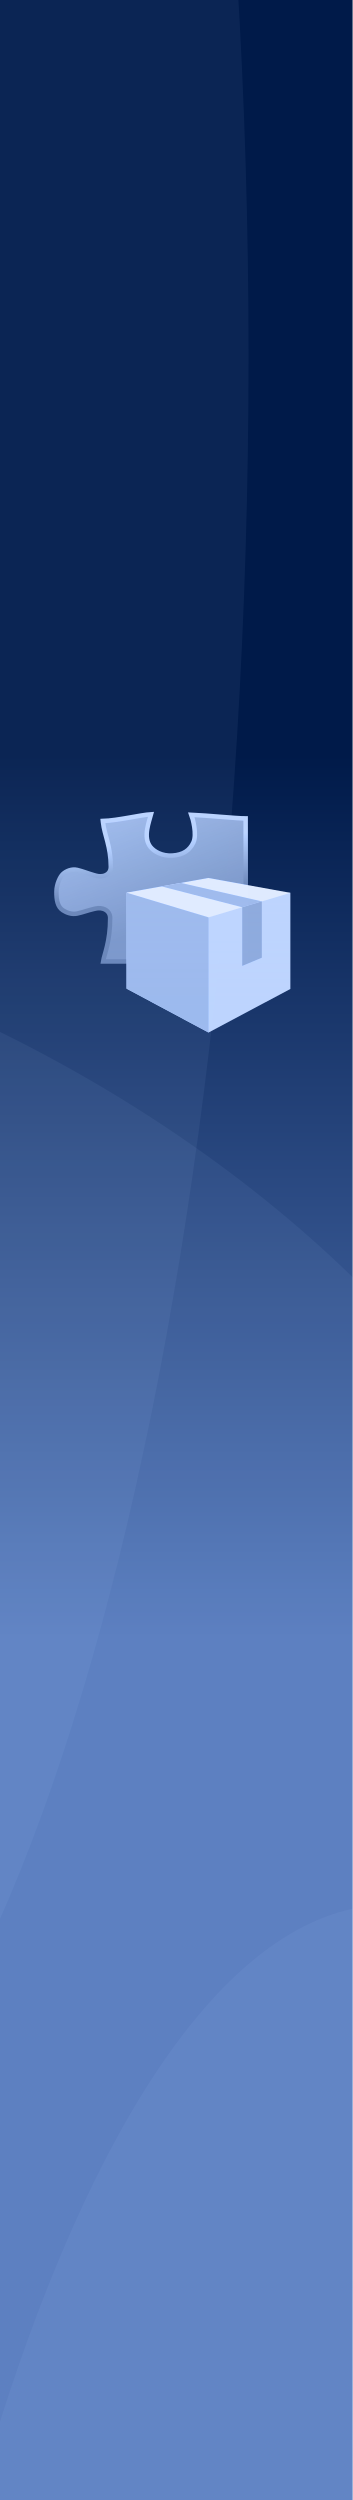
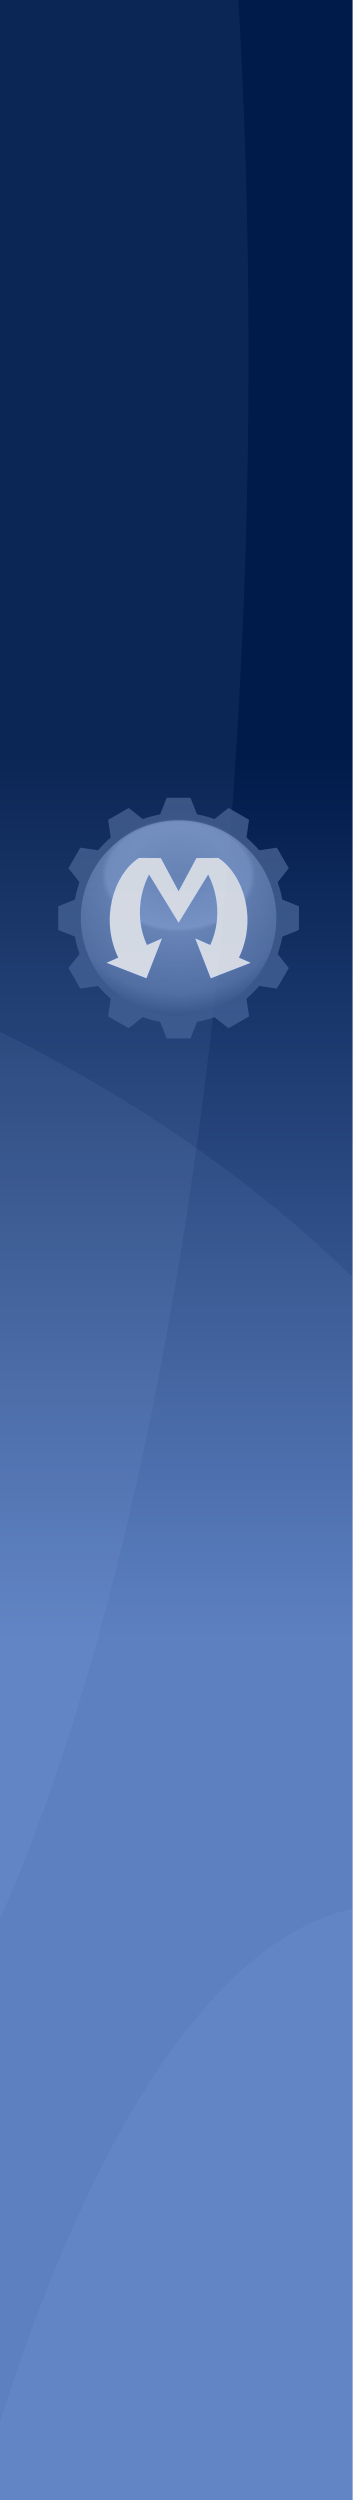
- <svg xmlns="http://www.w3.org/2000/svg" xmlns:xlink="http://www.w3.org/1999/xlink" width="110" height="780" viewBox="0 0 29.104 206.375" version="1.1" id="svg8">
+ <svg xmlns="http://www.w3.org/2000/svg" xmlns:xlink="http://www.w3.org/1999/xlink" width="110" height="780" viewBox="0 0 29.104 206.375" version="1.1" id="svg8" xml:space="preserve">
  <defs id="defs2">
    <linearGradient id="linearGradient17">
      <stop style="stop-color:#a2a2a2;stop-opacity:1;" offset="0" id="stop18" />
      <stop style="stop-color:#bababa;stop-opacity:1;" offset="0.222" id="stop20" />
      <stop style="stop-color:#ffffff;stop-opacity:1;" offset="0.569" id="stop21" />
      <stop style="stop-color:#cccccc;stop-opacity:1;" offset="1" id="stop22" />
      <stop style="stop-color:#d2d2d2;stop-opacity:1;" offset="1" id="stop19" />
    </linearGradient>
    <linearGradient id="linearGradient13">
      <stop style="stop-color:#181818;stop-opacity:1;" offset="0" id="stop13" />
      <stop style="stop-color:#303030;stop-opacity:1;" offset="0.287" id="stop15" />
      <stop style="stop-color:#5c5c5c;stop-opacity:1;" offset="0.562" id="stop16" />
      <stop style="stop-color:#3b3b3b;stop-opacity:1;" offset="0.878" id="stop17" />
      <stop style="stop-color:#2c2c2c;stop-opacity:1;" offset="1" id="stop14" />
    </linearGradient>
    <linearGradient id="linearGradient831">
      <stop style="stop-color:#001a49;stop-opacity:1" offset="0.302" id="stop827" />
      <stop style="stop-color:#577bbd;stop-opacity:1" offset="0.657" id="stop829" />
    </linearGradient>
    <linearGradient xlink:href="#linearGradient831" id="linearGradient833" x1="14.015" y1="215.143" x2="14.015" y2="296.845" gradientUnits="userSpaceOnUse" gradientTransform="matrix(1,0,0,2.516129,0.2063982,-326.1393)" />
    <linearGradient id="linearGradient60826">
      <stop style="stop-color:#ffce62;stop-opacity:1" offset="0" id="stop60822" />
      <stop style="stop-color:#f2640f;stop-opacity:1" offset="1" id="stop60824" />
    </linearGradient>
    <linearGradient id="linearGradient60308">
      <stop style="stop-color:#ff7d00;stop-opacity:1" offset="0" id="stop60304" />
      <stop style="stop-color:#ffad1d;stop-opacity:1" offset="1" id="stop60306" />
    </linearGradient>
    <linearGradient xlink:href="#linearGradient60308" id="linearGradient17758" x1="162.149" y1="34.538" x2="121.697" y2="69.23" gradientUnits="userSpaceOnUse" spreadMethod="pad" gradientTransform="matrix(0.7833541,-1.870486,-1.710381,-0.8669992,63.9942,420.2661)" />
    <linearGradient xlink:href="#linearGradient60826" id="linearGradient49402" x1="205.537" y1="21.959" x2="170.945" y2="7.008" gradientUnits="userSpaceOnUse" gradientTransform="matrix(-1.144269,0.660644,-0.660644,-1.144269,315.6224,74.91676)" />
    <linearGradient xlink:href="#linearGradient13" id="linearGradient14" x1="20.456" y1="234.687" x2="23.894" y2="234.687" gradientUnits="userSpaceOnUse" />
    <linearGradient xlink:href="#linearGradient17" id="linearGradient19" x1="20.456" y1="225.704" x2="23.894" y2="225.704" gradientUnits="userSpaceOnUse" />
+     <rect x="105.753" y="109.622" width="198.61" height="152.181" id="rect31259" />
+     <linearGradient id="linearGradient55">
+       <stop style="stop-color:#699ecc;stop-opacity:1;" offset="0.366" id="stop53" />
+       <stop style="stop-color:#5681a5;stop-opacity:1;" offset="0.785" id="stop54" />
+       <stop style="stop-color:#37516f;stop-opacity:1;" offset="1" id="stop55" />
+     </linearGradient>
+     <linearGradient id="linearGradient33">
+       <stop style="stop-color:#ffffff;stop-opacity:0;" offset="0" id="stop34" />
+       <stop style="stop-color:#ffffff;stop-opacity:0.18;" offset="0.387" id="stop37" />
+       <stop style="stop-color:#ffffff;stop-opacity:0;" offset="0.418" id="stop36" />
+       <stop style="stop-color:#ffffff;stop-opacity:0;" offset="1" id="stop35" />
+     </linearGradient>
+     <radialGradient xlink:href="#linearGradient33" id="radialGradient36" cx="31.491" cy="250.004" fx="31.491" fy="250.004" r="32.808" gradientUnits="userSpaceOnUse" gradientTransform="matrix(1.585022,-9.6130467e-7,1.7941217e-8,1.169818,-16.04716,-41.36388)" />
+     <radialGradient xlink:href="#linearGradient55" id="radialGradient53" cx="33.869" cy="252.428" fx="33.869" fy="252.428" r="29.633" gradientUnits="userSpaceOnUse" gradientTransform="matrix(1.39117,0,0,1.352042,-13.24628,-88.72335)" />
+     <rect x="105.753" y="109.622" width="198.61" height="152.181" id="rect4" />
+     <linearGradient id="linearGradient7">
+       <stop style="stop-color:#cbcbcb;stop-opacity:1;" offset="0" id="stop7" />
+       <stop style="stop-color:#ffffff;stop-opacity:1;" offset="1" id="stop10" />
+     </linearGradient>
+     <linearGradient id="linearGradient5">
+       <stop style="stop-color:#cdcdcd;stop-opacity:1;" offset="0" id="stop5" />
+       <stop style="stop-color:#ffffff;stop-opacity:1;" offset="1" id="stop6" />
+     </linearGradient>
+     <linearGradient id="linearGradient8">
+       <stop style="stop-color:#ffffff;stop-opacity:1;" offset="0" id="stop8" />
+       <stop style="stop-color:#cdcdcd;stop-opacity:1;" offset="1" id="stop9" />
+     </linearGradient>
+     <linearGradient xlink:href="#linearGradient8" id="linearGradient9" x1="69.932" y1="171.121" x2="69.94" y2="284.996" gradientUnits="userSpaceOnUse" gradientTransform="matrix(0.1718665,0,0,0.1718665,3.072895,251.611)" />
+     <linearGradient xlink:href="#linearGradient5" id="linearGradient6" x1="70.065" y1="285.444" x2="70.065" y2="181.203" gradientUnits="userSpaceOnUse" gradientTransform="matrix(0.1680372,0,0,0.1680372,2.402296,251.4589)" />
+     <linearGradient xlink:href="#linearGradient7" id="linearGradient10" x1="67.996" y1="289.984" x2="67.996" y2="192.316" gradientUnits="userSpaceOnUse" gradientTransform="matrix(0.1664434,0,0,0.1664434,2.141579,250.8921)" />
+     <rect x="-300" y="96" width="245" height="333" id="rect33935" />
+     <rect x="-300" y="96" width="245" height="333" id="rect53453" />
+     <linearGradient id="linearGradient28">
+       <stop style="stop-color:#494949;stop-opacity:1;" offset="0" id="stop28" />
+       <stop style="stop-color:#8d8d8d;stop-opacity:1;" offset="1" id="stop29" />
+     </linearGradient>
+     <linearGradient id="linearGradient25">
+       <stop style="stop-color:#493a2c;stop-opacity:1;" offset="0" id="stop25" />
+       <stop style="stop-color:#d6b689;stop-opacity:1;" offset="1" id="stop26" />
+     </linearGradient>
+     <linearGradient id="linearGradient22-5">
+       <stop style="stop-color:#000000;stop-opacity:1;" offset="0" id="stop23" />
+       <stop style="stop-color:#000000;stop-opacity:1;" offset="0.297" id="stop27" />
+       <stop style="stop-color:#333333;stop-opacity:1;" offset="0.32" id="stop30" />
+       <stop style="stop-color:#323232;stop-opacity:1;" offset="0.661" id="stop31" />
+       <stop style="stop-color:#4d4d4d;stop-opacity:1;" offset="0.678" id="stop32" />
+       <stop style="stop-color:#4c4c4c;stop-opacity:1;" offset="1" id="stop24" />
+     </linearGradient>
+     <linearGradient id="linearGradient18-9">
+       <stop style="stop-color:#804e1b;stop-opacity:1;" offset="0" id="stop18-0" />
+       <stop style="stop-color:#804e1b;stop-opacity:1;" offset="0.306" id="stop20-0" />
+       <stop style="stop-color:#b67c00;stop-opacity:1;" offset="0.326" id="stop21-7" />
+       <stop style="stop-color:#c37f00;stop-opacity:1;" offset="0.664" id="stop22-8" />
+       <stop style="stop-color:#ffac00;stop-opacity:1;" offset="0.678" id="stop19-6" />
+     </linearGradient>
+     <linearGradient xlink:href="#linearGradient18-9" id="linearGradient19-4" x1="46.458" y1="216.128" x2="98.977" y2="216.128" gradientUnits="userSpaceOnUse" />
+     <linearGradient xlink:href="#linearGradient22-5" id="linearGradient24" x1="46.458" y1="45.868" x2="98.977" y2="45.868" gradientUnits="userSpaceOnUse" gradientTransform="translate(0,49.14291)" />
+     <linearGradient xlink:href="#linearGradient25" id="linearGradient26" x1="46.458" y1="381.238" x2="98.977" y2="381.238" gradientUnits="userSpaceOnUse" />
+     <linearGradient xlink:href="#linearGradient28" id="linearGradient29" x1="189.995" y1="255.529" x2="244.168" y2="255.529" gradientUnits="userSpaceOnUse" gradientTransform="matrix(0.8843913,0,0,1.003218,23.43363,-0.8222977)" />
  </defs>
  <g id="layer1" transform="translate(0,-214.9792)">
    <rect style="opacity:1;fill:url(#linearGradient833);fill-opacity:1;stroke:none;stroke-width:3.172;stroke-linecap:butt;stroke-linejoin:round;stroke-miterlimit:4;stroke-dasharray:none;stroke-dashoffset:19.75;stroke-opacity:1;paint-order:normal" id="rect815" width="29.104" height="206.375" x="0" y="214.979" />
    <g id="g24" transform="translate(-1.912685,50.0486)">
      <ellipse style="fill:#b9d5ff;fill-opacity:0.063;stroke-width:1.269;stroke-linecap:round;stroke-linejoin:round" id="path1" cx="-24.457" cy="194.354" rx="46.886" ry="155.985" />
      <ellipse style="fill:#b9d5ff;fill-opacity:0.063;stroke-width:1.536;stroke-linecap:round;stroke-linejoin:round" id="ellipse1" cx="-65.775" cy="323.452" rx="120.998" ry="88.465" />
      <ellipse style="fill:#b9d5ff;fill-opacity:0.063;stroke-width:1.269;stroke-linecap:round;stroke-linejoin:round" id="ellipse2" cx="34.134" cy="478.144" rx="46.886" ry="155.985" />
    </g>
-     <g id="layer1-9" transform="matrix(0.2934242,0,0,0.2934242,4.279425,213.7726)" style="opacity:1;mix-blend-mode:luminosity;image-rendering:auto">
+     <g id="layer1-9" transform="matrix(0.2934242,0,0,0.2934242,4.279425,213.7726)" style="display:none;opacity:1;mix-blend-mode:luminosity;image-rendering:auto">
      <path d="m 170.879,141.14 c -7.133,-0.974 -18.914,-6.373 -41.517,-5.889 -1.652,0.035 -3.504,0.399 -5.242,1.618 -1.738,1.219 -3.025,3.323 -3.535,5.179 -1.021,3.713 -0.276,6.335 0.374,8.962 1.3,5.254 3.54,10.809 4.7,15.881 1.16,5.073 -0.607,9.972 -2.801,13.542 -3.191,5.191 -9.587,6.53 -17.89,6.568 -7.135,0.033 -14.353,-3.31 -16.817,-5.914 -2.796,-2.955 -5.248,-8.224 -4.135,-13.429 1.113,-5.205 3.321,-10.942 4.664,-16.15 0.672,-2.604 1.434,-5.014 0.689,-8.667 -0.373,-1.826 -1.5,-4.135 -3.326,-5.527 -1.826,-1.392 -3.83,-1.727 -5.487,-1.691 -20.011,0.428 -30.264,6.759 -42.492,8.312 -0.352,0.044 -0.843,0.106 -1.208,0.153 -0.629,-13.895 -6.558,-36.051 -7.332,-45.856 3.52,0.859 8.604,2.567 14.41,3.394 6.245,0.889 12.316,0.277 16.708,-3.354 4.392,-3.632 8.715,-11.205 7.844,-21.315 C 67.614,66.845 63.27,60.611 55.502,57.261 47.734,53.911 32.558,58.454 29.24,59.786 29.539,45.286 31.879,16.25 31.672,7.921 L 167.888,5.005 Z" style="display:inline;fill:url(#linearGradient17758);fill-opacity:1;stroke:url(#linearGradient49402);stroke-width:4.302;stroke-linecap:square;stroke-linejoin:miter;stroke-miterlimit:4;stroke-dasharray:none" id="path13033" transform="matrix(-0.00592677,0.294805,-0.294805,-0.00592677,57.04487,225.0716)" />
      <g id="g861" style="display:inline;opacity:0.99;fill:#e1b84f;fill-opacity:1;stroke:none;stroke-width:7.559;stroke-linecap:round;stroke-linejoin:miter;stroke-miterlimit:4;stroke-dasharray:none;stroke-dashoffset:19.75;stroke-opacity:1;paint-order:normal" transform="matrix(0.4152143,0,0,0.4152143,16.74893,173.8105)">
        <path d="M 65.824,196.283 10.274,196.142 v 65.023 l 55.55,29.739 55.451,-29.519 v -65.136 z" style="fill:#f2d286;fill-opacity:1;stroke:none;stroke-width:1.302" id="path886" />
        <path d="m 10.274,196.142 55.55,0.141 V 290.904 L 10.274,261.165 Z" style="fill:#ddb36a;fill-opacity:1;stroke:none;stroke-width:1.302" id="path888" />
        <path d="M 10.274,196.142 65.824,212.868 121.275,196.249 65.651,186.171 Z" style="display:inline;fill:#f8eac6;fill-opacity:1;stroke:none;stroke-width:1.302" id="path884" />
        <path style="fill:#c8b890;fill-opacity:1;stroke:none;stroke-width:0.265px;stroke-linecap:butt;stroke-linejoin:miter;stroke-opacity:1" d="m 33.916,191.885 54.737,14.141 13.273,-3.978 -54.884,-12.526 z" id="path894" />
        <path style="fill:#bba877;fill-opacity:1;stroke:none;stroke-width:0.265px;stroke-linecap:butt;stroke-linejoin:miter;stroke-opacity:1" d="m 88.653,206.026 v 39.716 l 13.273,-5.538 v -38.156 z" id="path896" />
      </g>
+     </g>
+     <g id="g12" transform="matrix(0.29338,0,0,0.2933801,4.807812,213.5712)" style="display:inline;opacity:0.806;mix-blend-mode:luminosity">
+       <g id="g51" transform="matrix(1.013331,0,0,1.013331,-0.4537925,-3.508962)" style="display:inline">
+         <path id="path51" style="display:none;fill:#f2640f;fill-opacity:1;stroke:none;stroke-width:1.323;stroke-linecap:square;stroke-linejoin:round;stroke-opacity:1" d="m 26.847,294.442 2.256,-2.287 -5.623,-1.507 0.811,3.109 z m 17.407,-58.831 -0.81,-3.109 -2.556,-0.685 -2.256,2.288 z m -25.272,55.947 2.771,-1.625 -5.041,-2.91 -0.022,3.213 z m 32.041,-52.321 0.022,-3.213 -2.291,-1.323 -2.772,1.626 z m -38.891,47.5 3.098,-0.852 -4.116,-4.116 -0.852,3.098 z m 44.491,-42.245 0.853,-3.098 -1.871,-1.871 -3.098,0.853 z m -49.86,35.816 3.213,-0.022 -2.91,-5.041 -1.625,2.771 z m 53.909,-29.291 1.626,-2.772 -1.323,-2.291 -3.213,0.022 z m -57.43,21.691 3.109,0.81 -1.507,-5.623 -2.287,2.256 z m 59.653,-14.34 2.288,-2.256 -0.685,-2.556 -3.109,-0.81 z m -61.088,6.088 2.793,1.588 -9e-6,-5.821 -2.793,1.588 z m 61.332,1.587 2.794,-1.587 3e-6,-2.646 -2.794,-1.587 z m -60.582,-9.93 2.287,2.256 1.507,-5.623 -3.109,0.811 z m 58.831,17.407 3.109,-0.81 0.685,-2.556 -2.288,-2.256 z m -55.947,-25.272 1.625,2.771 2.91,-5.041 -3.213,-0.022 z m 52.321,32.041 3.213,0.022 1.323,-2.291 -1.626,-2.772 z m -47.5,-38.891 0.852,3.098 4.116,-4.116 -3.098,-0.853 z m 42.245,44.491 3.098,0.853 1.871,-1.871 -0.853,-3.098 z m -35.816,-49.86 0.022,3.213 5.041,-2.91 -2.771,-1.625 z m 29.291,53.909 2.772,1.626 2.291,-1.323 -0.022,-3.213 z m -21.691,-57.43 -0.81,3.109 5.622,-1.507 -2.256,-2.287 z m 14.34,59.653 2.256,2.288 2.556,-0.685 0.81,-3.109 z m -6.088,-61.088 -1.587,2.793 h 5.821 l -1.587,-2.793 z m -1.587,61.332 1.587,2.794 h 2.646 l 1.587,-2.794 z" />
+         <path id="path12-7" style="display:inline;fill:#406580;fill-opacity:1;stroke-width:1.642;stroke-linecap:square;stroke-linejoin:round" d="m 14.664,236.341 5.6,-3.233 4.491,3.545 -9.266,5.35 z m 38.407,53.591 -5.6,3.233 -4.491,-3.545 9.266,-5.35 z m -49.232,-40.4 3.233,-5.6 5.662,0.825 -5.35,9.266 z m 60.057,27.208 -3.233,5.6 -5.662,-0.825 5.35,-9.266 z m -62.836,-10.372 -5e-7,-6.466 5.316,-2.117 5e-7,10.7 z m 65.615,-6.466 10e-7,6.466 -5.316,2.117 5e-6,-10.7 z m -59.603,22.436 -3.233,-5.6 3.545,-4.491 5.35,9.266 z m 53.591,-38.407 3.233,5.6 -3.545,4.491 -5.35,-9.266 z m -40.4,49.232 -5.6,-3.233 0.825,-5.662 9.266,5.35 z m 27.208,-60.057 5.6,3.233 -0.825,5.662 -9.266,-5.35 z M 37.1,295.94 h -6.466 l -2.117,-5.316 h 10.7 z m -6.466,-65.615 h 6.466 l 2.117,5.316 H 28.517 Z" transform="matrix(1.018702,0,0,1.018702,-0.63321,-4.919249)" />
+         <circle style="display:inline;fill:url(#radialGradient53);fill-opacity:1;stroke:#406580;stroke-width:2.089;stroke-linecap:square;stroke-linejoin:round;stroke-dasharray:none;stroke-opacity:1" id="path52" cx="33.869" cy="263.134" r="28.199" />
+       </g>
+       <g id="g41" transform="matrix(0.7523131,0,0,0.7523131,8.388331,66.33584)" style="display:inline;fill:#ffffff;fill-opacity:1;stroke:none;stroke-width:1.357;stroke-dasharray:none;stroke-opacity:1">
+         <path style="display:inline;fill:#ffffff;fill-opacity:1;stroke:none;stroke-width:6.758;stroke-linecap:square;stroke-linejoin:round;stroke-dasharray:none;stroke-opacity:1" id="path38" d="m 93.338,235.831 -21.438,-37.132 -21.438,-37.132 42.876,0 42.876,0 -21.438,37.132 z" transform="matrix(0.2422004,-0.106505,0.06137752,0.1395771,-15.24013,261.1271)" />
+         <path style="display:inline;fill:#ffffff;fill-opacity:1;stroke:none;stroke-width:6.758;stroke-linecap:square;stroke-linejoin:round;stroke-dasharray:none;stroke-opacity:1" id="path40" d="m 93.338,235.831 -21.438,-37.132 -21.438,-37.132 42.876,0 42.876,0 -21.438,37.132 z" transform="matrix(-0.2422004,-0.106505,-0.06137752,0.1395771,82.97347,261.1271)" />
+         <path id="path39" style="display:inline;fill:#ffffff;fill-opacity:1;stroke:none;stroke-width:1.357;stroke-linecap:square;stroke-linejoin:round;stroke-dasharray:none;stroke-opacity:1" transform="matrix(-1,0,0,1,67.73334,-1.6615422e-6)" d="m 19.014,239.077 c -9.626,6.312 -14.647,23.175 -7.609,37.512 l 12.566,-1.386 c -6.436,-10.032 -5.378,-21.733 -1.159,-29.924 l 11.055,18.054 v -11.777 l -6.662,-12.426 z m 29.705,0 c 9.626,6.312 14.647,23.175 7.609,37.512 l -12.566,-1.386 c 6.436,-10.032 5.378,-21.733 1.159,-29.924 l -11.055,18.054 v -11.777 l 6.662,-12.426 z" />
+       </g>
+       <circle style="display:inline;opacity:0.917;mix-blend-mode:screen;fill:url(#radialGradient36);fill-opacity:1;stroke:none;stroke-width:2.117;stroke-linecap:square;stroke-linejoin:round;stroke-dasharray:none;stroke-opacity:1" id="circle33" cx="33.867" cy="263.133" r="32.808" />
    </g>
    <g id="g22" style="display:none;opacity:0.894;mix-blend-mode:luminosity" transform="matrix(0.6212237,-0.2009698,0.2009698,0.6212237,-45.76066,92.68325)">
      <g id="g23" transform="rotate(56.84586,23.91002,231.8252)">
        <path id="path12" style="opacity:1;fill:url(#linearGradient19);stroke-linecap:round;stroke-linejoin:round" d="m 23.894,220.952 c 5.29e-4,0.28 -0.769,0.507 -1.719,0.507 -0.95,0 -1.719,-0.227 -1.719,-0.507 v 8.996 c -5.29e-4,0.28 0.769,0.507 1.719,0.507 0.95,0 1.719,-0.227 1.719,-0.507 z" />
        <path id="path13" style="opacity:1;fill:url(#linearGradient14);stroke-linecap:round;stroke-linejoin:round" d="m 23.894,229.936 c 5.29e-4,0.28 -0.769,0.507 -1.719,0.507 -0.95,0 -1.719,-0.227 -1.719,-0.507 v 31.75 c -5.29e-4,0.28 0.769,0.507 1.719,0.507 0.95,0 1.719,-0.227 1.719,-0.507 z" />
        <path id="path11" style="display:inline;opacity:1;fill:#e3e3e3;fill-opacity:1;stroke:#ffffff;stroke-width:0.01;stroke-linecap:round;stroke-linejoin:round;stroke-dasharray:none;stroke-opacity:1" d="m 23.894,220.953 a 1.719,0.507 0 0 1 -1.719,0.507 1.719,0.507 0 0 1 -1.719,-0.507 1.719,0.507 0 0 1 1.719,-0.507 1.719,0.507 0 0 1 1.719,0.507 z" />
      </g>
      <path style="display:inline;opacity:1;fill:#c5daff;fill-opacity:1;stroke-width:1;stroke-linecap:round;stroke-linejoin:round" id="path8" d="m 14.458,12.651 5.153,2.126 4.244,-3.614 -0.429,5.558 4.749,2.92 -5.419,1.309 -1.309,5.419 -2.92,-4.749 -5.558,0.429 3.614,-4.244 z" transform="matrix(0.4823403,0.2550279,-0.2550279,0.4823403,33.72935,205.005)" />
      <path style="display:inline;opacity:1;fill:#c5daff;fill-opacity:1;stroke-width:1;stroke-linecap:round;stroke-linejoin:round" id="path9" d="m 14.458,12.651 5.153,2.126 4.244,-3.614 -0.429,5.558 4.749,2.92 -5.419,1.309 -1.309,5.419 -2.92,-4.749 -5.558,0.429 3.614,-4.244 z" transform="matrix(0.2448476,0.2971342,-0.2971342,0.2448476,29.34021,206.3689)" />
      <path style="display:inline;opacity:1;fill:#c5daff;fill-opacity:1;stroke-width:1;stroke-linecap:round;stroke-linejoin:round" id="path10" d="m 14.458,12.651 5.153,2.126 4.244,-3.614 -0.429,5.558 4.749,2.92 -5.419,1.309 -1.309,5.419 -2.92,-4.749 -5.558,0.429 3.614,-4.244 z" transform="matrix(-0.1556198,0.2253997,-0.2253997,-0.1556198,45.31942,227.5365)" />
    </g>
+     <g id="g18" style="display:none;opacity:0.99;fill:#e1b84f;fill-opacity:1;stroke:none;stroke-width:7.559;stroke-linecap:round;stroke-linejoin:miter;stroke-miterlimit:4;stroke-dasharray:none;stroke-dashoffset:19.75;stroke-opacity:1;paint-order:normal" transform="matrix(1.074425,0,0,1.074425,-54.39339,49.60681)">
+       <path d="M 65.824,196.283 V 290.904 L 121.275,261.385 V 196.249 Z" style="fill:#f2d286;fill-opacity:1;stroke:none;stroke-width:1.302" id="path11-62" />
+       <path d="m 10.274,196.142 55.55,0.141 V 290.904 L 10.274,261.165 Z" style="fill:#ddb36a;fill-opacity:1;stroke:none;stroke-width:1.302" id="path12-8" />
+       <path d="M 10.274,196.142 65.824,212.868 121.275,196.249 65.651,186.171 Z" style="fill:#f8eac6;fill-opacity:1;stroke:none;stroke-width:1.302" id="path13-5" />
+       <path style="fill:#c8b890;fill-opacity:1;stroke:none;stroke-width:0.265px;stroke-linecap:butt;stroke-linejoin:miter;stroke-opacity:1" d="m 33.916,191.885 54.737,14.141 13.273,-3.978 -54.884,-12.526 z" id="path14" />
+       <path style="display:inline;fill:#bba877;fill-opacity:1;stroke:none;stroke-width:0.265px;stroke-linecap:butt;stroke-linejoin:miter;stroke-opacity:1" d="m 88.653,206.026 v 39.716 l 13.273,-5.538 v -38.156 z" id="path15" />
+       <g id="g17" transform="translate(-82.87205,-8.964521)" style="display:none">
+         <path id="path16" transform="matrix(0.224113,0,0,0.224113,8.310259,177.7387)" d="m 65.059,144.256 a 17.019,17.019 0 0 0 -17.021,17.021 v 248.408 a 17.019,17.019 0 0 0 17.021,17.012 H 313.459 a 17.019,17.019 0 0 0 17.02,-17.012 V 296.721 h -34.031 v 95.945 H 82.07 V 178.297 H 205.854 v -34.041 z" style="color:#000000;font-style:normal;font-variant:normal;font-weight:normal;font-stretch:normal;font-size:medium;line-height:normal;font-family:sans-serif;font-variant-ligatures:normal;font-variant-position:normal;font-variant-caps:normal;font-variant-numeric:normal;font-variant-alternates:normal;font-feature-settings:normal;text-indent:0;text-align:start;text-decoration:none;text-decoration-line:none;text-decoration-style:solid;text-decoration-color:#000000;letter-spacing:normal;word-spacing:normal;text-transform:none;writing-mode:lr-tb;direction:ltr;text-orientation:mixed;dominant-baseline:auto;baseline-shift:baseline;text-anchor:start;white-space:normal;shape-padding:0;clip-rule:nonzero;display:inline;overflow:visible;visibility:visible;opacity:0.99;isolation:auto;mix-blend-mode:normal;color-interpolation:sRGB;color-interpolation-filters:linearRGB;solid-color:#000000;solid-opacity:1;vector-effect:none;fill:#434343;fill-opacity:1;fill-rule:nonzero;stroke:none;stroke-width:34.035;stroke-linecap:round;stroke-linejoin:round;stroke-miterlimit:4;stroke-dasharray:none;stroke-dashoffset:19.75;stroke-opacity:1;paint-order:normal;color-rendering:auto;image-rendering:auto;shape-rendering:auto;text-rendering:auto;enable-background:accumulate" />
+         <path id="path17" d="M 86.741,205.531 H 58.906 l 9.761,9.761 -37.017,37.017 8.314,8.314 37.017,-37.017 9.761,9.761 z" style="opacity:0.99;fill:#434343;fill-opacity:1;stroke:none;stroke-width:8.064;stroke-linecap:round;stroke-linejoin:round;stroke-miterlimit:4;stroke-dasharray:none;stroke-dashoffset:19.75;stroke-opacity:1;paint-order:normal" />
+       </g>
+       <path id="path18" d="m 43.94,213.428 5.27,8.45 -18.943,17.384 4.017,7.214 19.584,-17.128 5.68,9.109 v -20.071 l -15.608,-4.958 m -17.77,-2.766 c -0.465,-0.153 -0.908,-0.045 -1.235,0.299 -0.325,0.343 -0.508,0.893 -0.508,1.531 v 34.73 c 4.09e-4,1.327 0.777,2.786 1.742,3.262 l 28.601,14.804 c 1.214,0.599 2.206,-0.13 2.206,-1.635 v -18.43 l -4.377,-1.83 v 15.461 L 27.936,246.48 v -30.361 l 13.664,4.771 v -5.146 l -15.43,-5.083" style="color:#000000;font-style:normal;font-variant:normal;font-weight:normal;font-stretch:normal;font-size:medium;line-height:normal;font-family:sans-serif;font-variant-ligatures:normal;font-variant-position:normal;font-variant-caps:normal;font-variant-numeric:normal;font-variant-alternates:normal;font-feature-settings:normal;text-indent:0;text-align:start;text-decoration:none;text-decoration-line:none;text-decoration-style:solid;text-decoration-color:#000000;letter-spacing:normal;word-spacing:normal;text-transform:none;writing-mode:lr-tb;direction:ltr;text-orientation:mixed;dominant-baseline:auto;baseline-shift:baseline;text-anchor:start;white-space:normal;shape-padding:0;clip-rule:nonzero;display:none;overflow:visible;visibility:visible;opacity:0.99;isolation:auto;mix-blend-mode:normal;color-interpolation:sRGB;color-interpolation-filters:linearRGB;solid-color:#000000;solid-opacity:1;vector-effect:none;fill:#000000;fill-opacity:0.706;fill-rule:nonzero;stroke:none;stroke-width:5.841;stroke-linecap:round;stroke-linejoin:round;stroke-miterlimit:4;stroke-dasharray:none;stroke-dashoffset:19.75;stroke-opacity:1;paint-order:normal;color-rendering:auto;image-rendering:auto;shape-rendering:auto;text-rendering:auto;enable-background:accumulate" />
+     </g>
+     <path id="path8-6" style="display:none;opacity:0.604;mix-blend-mode:luminosity;fill:url(#linearGradient9);stroke-width:2.031;stroke-linecap:square" d="m 6.053,296.991 c 0,1.246 1.654,2.398 4.338,3.021 2.685,0.623 5.992,0.623 8.677,0 2.685,-0.623 4.338,-1.775 4.338,-3.021 v -4.365 c 0,1.246 -1.654,2.398 -4.338,3.021 -2.685,0.623 -5.992,0.623 -8.677,0 -2.685,-0.623 -4.338,-1.775 -4.338,-3.021 z M 23.31,284.668 a 8.6,3.656 0 0 1 -8.6,3.656 8.6,3.656 0 0 1 -8.6,-3.656 8.6,3.656 0 0 1 8.6,-3.656 8.6,3.656 0 0 1 8.6,3.656 z m -17.256,6.229 c 0,1.246 1.654,2.398 4.338,3.021 2.685,0.623 5.992,0.623 8.677,0 2.685,-0.623 4.338,-1.775 4.338,-3.021 v -4.365 c 0,1.246 -1.654,2.398 -4.338,3.021 -2.685,0.623 -5.992,0.623 -8.677,0 -2.685,-0.623 -4.338,-1.775 -4.338,-3.021 z" />
+     <path id="path4" style="color:#000000;display:none;opacity:0.7;mix-blend-mode:luminosity;fill:url(#linearGradient6);stroke-width:0.168;stroke-linecap:round;stroke-linejoin:round;-inkscape-stroke:none" d="m 17.256,284.415 c -6.011,0 -9.653,4.187 -9.653,8.015 a 1.111,1.111 0 0 0 1.112,1.112 1.111,1.111 0 0 0 1.112,-1.112 c 0,-2.374 2.444,-5.792 7.43,-5.792 a 1.111,1.111 0 0 0 1.111,-1.112 1.111,1.111 0 0 0 -1.111,-1.111 z m -0.546,11.511 a 0.837,0.837 0 0 1 -0.837,0.837 0.837,0.837 0 0 1 -0.837,-0.837 0.837,0.837 0 0 1 0.837,-0.837 0.837,0.837 0 0 1 0.837,0.837 z m -2.176,-4e-5 a 0.837,0.837 0 0 1 -0.837,0.837 0.837,0.837 0 0 1 -0.837,-0.837 0.837,0.837 0 0 1 0.837,-0.837 0.837,0.837 0 0 1 0.837,0.837 z m 6.205,-14.05 c -1.993,0 -3.632,1.639 -3.632,3.632 0,1.993 1.639,3.632 3.632,3.632 1.993,0 3.632,-1.639 3.632,-3.632 0,-1.993 -1.639,-3.632 -3.632,-3.632 z m 0,2.223 c 0.791,0 1.409,0.618 1.409,1.409 0,0.791 -0.618,1.409 -1.409,1.409 -0.791,0 -1.409,-0.618 -1.409,-1.409 0,-0.791 0.618,-1.409 1.409,-1.409 z m 0,8.091 c -1.993,0 -3.632,1.639 -3.632,3.632 0,1.993 1.639,3.632 3.632,3.632 1.993,0 3.632,-1.639 3.632,-3.632 0,-1.993 -1.639,-3.632 -3.632,-3.632 z m 0,2.223 c 0.791,0 1.409,0.618 1.409,1.409 0,0.791 -0.618,1.409 -1.409,1.409 -0.791,0 -1.409,-0.618 -1.409,-1.409 0,-0.791 0.618,-1.409 1.409,-1.409 z M 8.734,292.191 c -1.993,0 -3.632,1.639 -3.632,3.632 0,1.993 1.639,3.632 3.632,3.632 1.993,0 3.632,-1.639 3.632,-3.632 0,-1.993 -1.639,-3.632 -3.632,-3.632 z m 0,2.223 c 0.791,0 1.409,0.618 1.409,1.409 0,0.791 -0.618,1.409 -1.409,1.409 -0.791,0 -1.409,-0.618 -1.409,-1.409 0,-0.791 0.618,-1.409 1.409,-1.409 z" />
+     <path id="path7" style="display:none;opacity:0.7;mix-blend-mode:luminosity;fill:url(#linearGradient10);stroke-width:0.553;stroke-linecap:round;stroke-linejoin:round" d="m 24.544,290.991 -5.558,4.066 -5.558,4.066 v -8.132 -8.132 l 5.558,4.066 z m -8.527,0 -5.558,4.066 -5.558,4.066 v -8.132 -8.132 l 5.558,4.066 z" />
  </g>
</svg>
